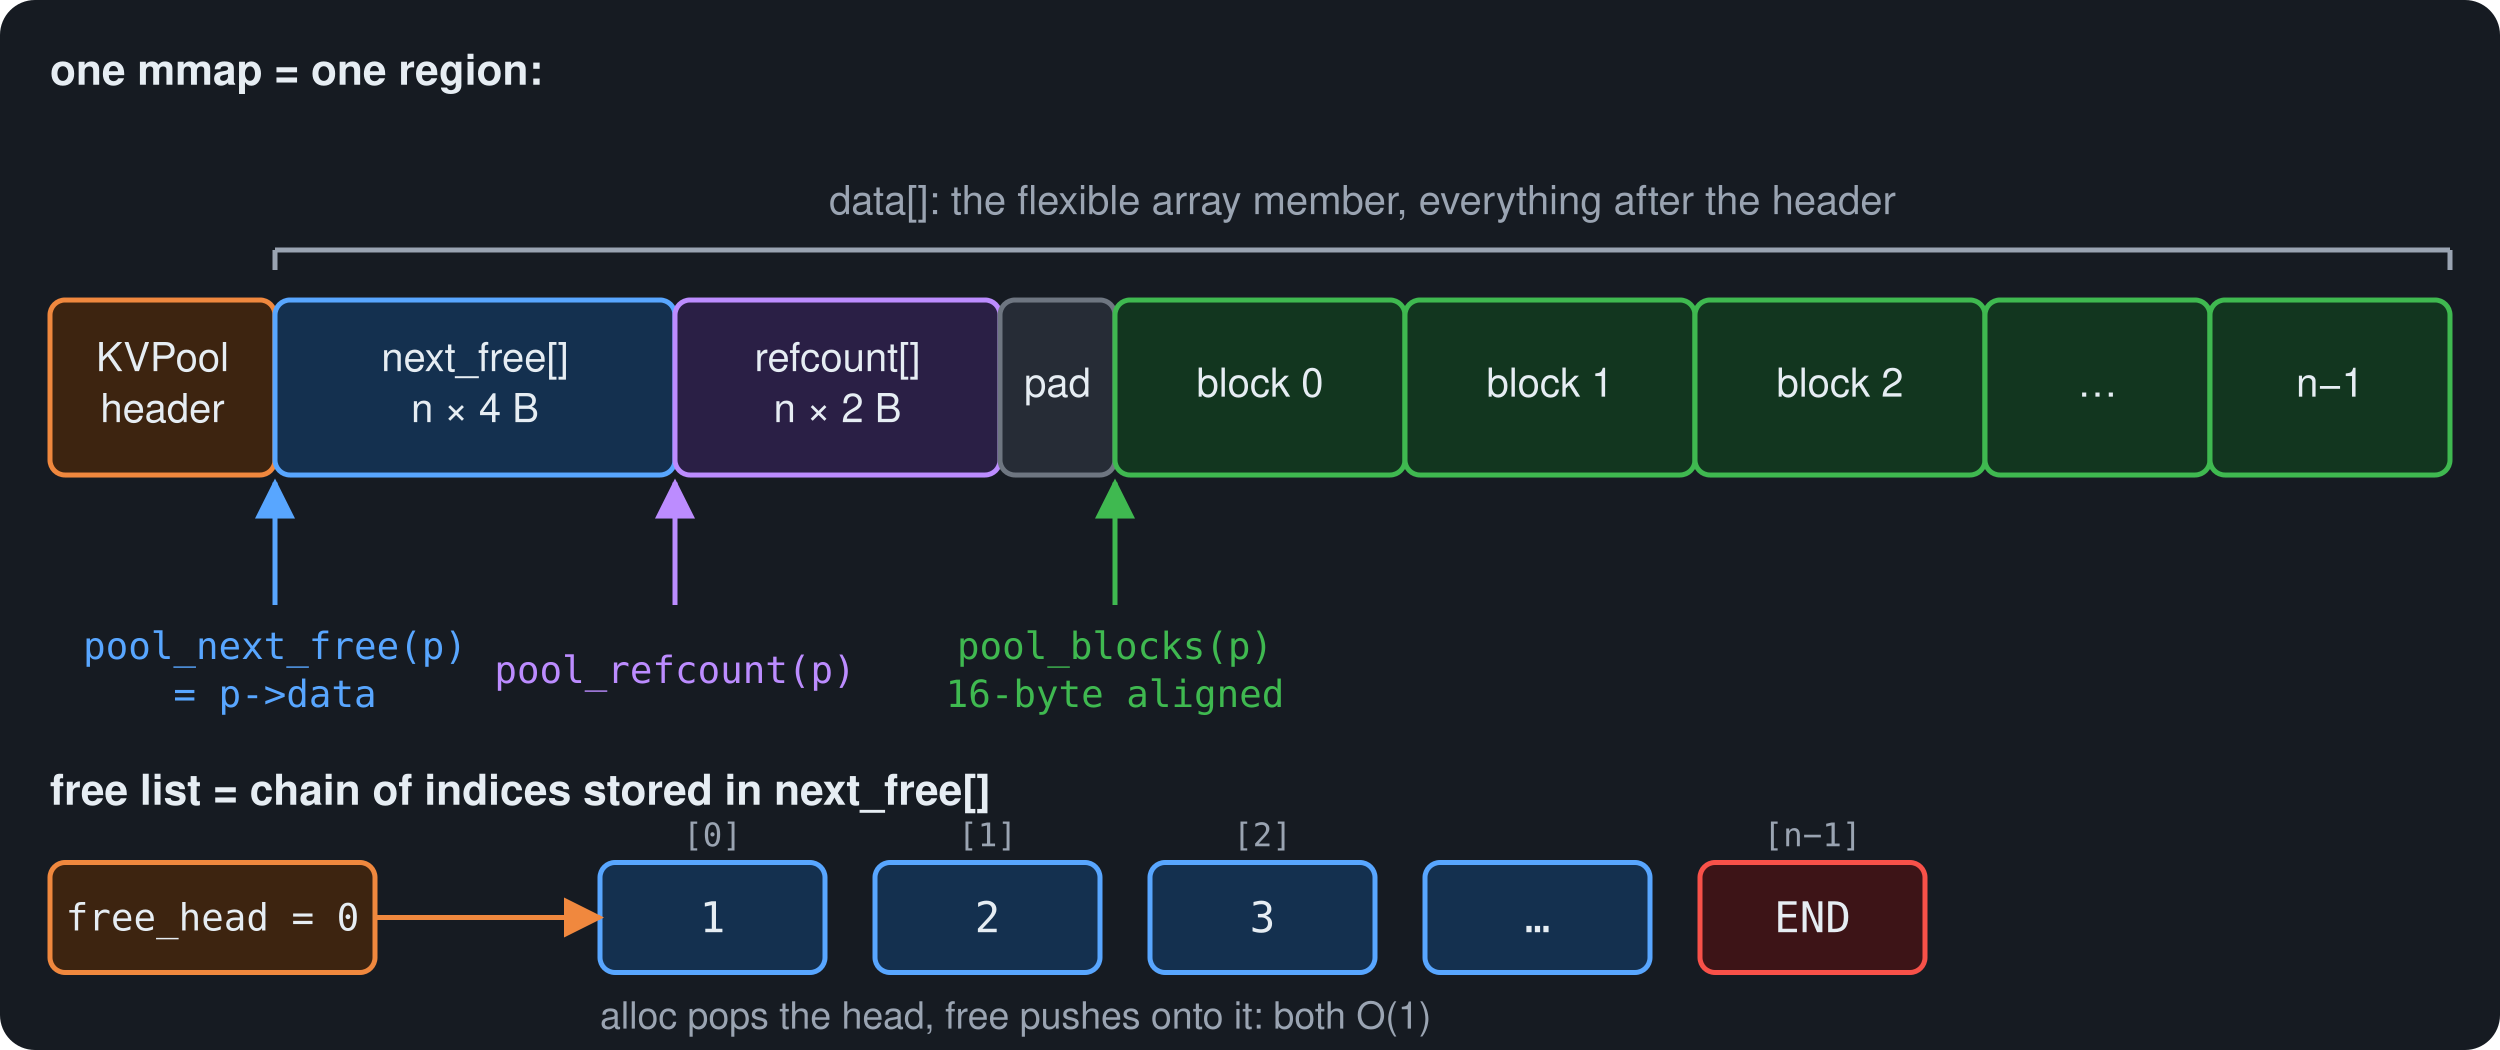
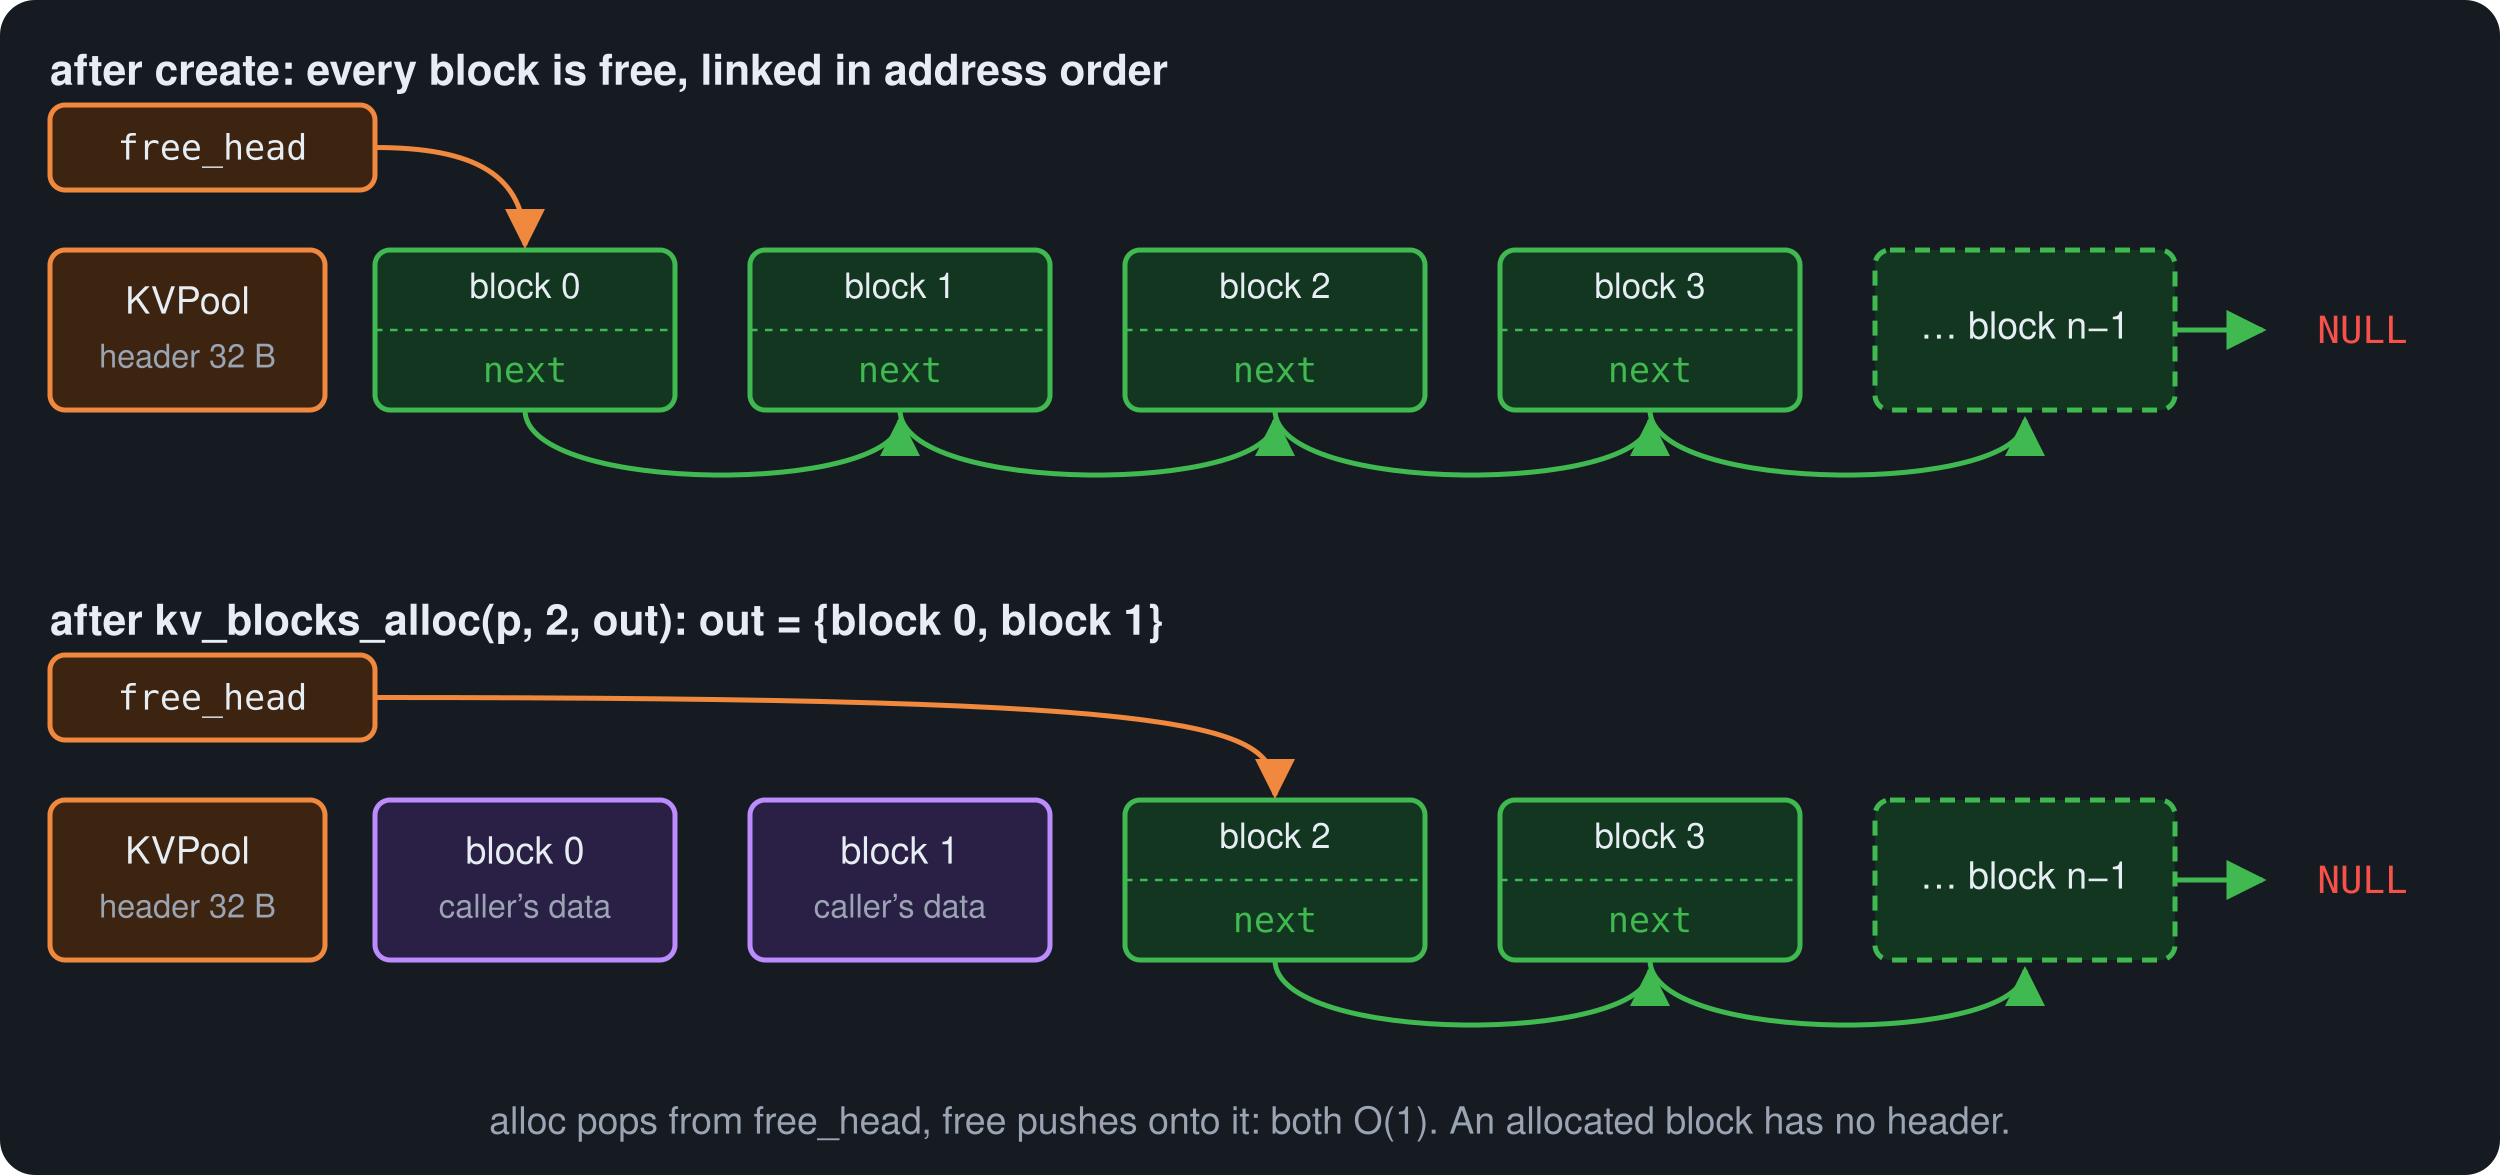
- <svg xmlns="http://www.w3.org/2000/svg" viewBox="0 0 1000 420" width="1000" height="420" role="img">
+ <svg xmlns="http://www.w3.org/2000/svg" viewBox="0 0 1000 470" width="1000" height="470" role="img">
  <defs>
    <marker id="ah3fb950" viewBox="0 0 10 10" refX="9" refY="5" markerWidth="8" markerHeight="8" orient="auto">
      <path d="M0,0 L10,5 L0,10 z" fill="#3fb950" />
    </marker>
-     <marker id="ahs3fb950" viewBox="0 0 10 10" refX="1" refY="5" markerWidth="8" markerHeight="8" orient="auto">
-       <path d="M10,0 L0,5 L10,10 z" fill="#3fb950" />
-     </marker>
    <marker id="ah58a6ff" viewBox="0 0 10 10" refX="9" refY="5" markerWidth="8" markerHeight="8" orient="auto">
      <path d="M0,0 L10,5 L0,10 z" fill="#58a6ff" />
-     </marker>
-     <marker id="ahs58a6ff" viewBox="0 0 10 10" refX="1" refY="5" markerWidth="8" markerHeight="8" orient="auto">
-       <path d="M10,0 L0,5 L10,10 z" fill="#58a6ff" />
-     </marker>
-     <marker id="ahbc8cff" viewBox="0 0 10 10" refX="9" refY="5" markerWidth="8" markerHeight="8" orient="auto">
-       <path d="M0,0 L10,5 L0,10 z" fill="#bc8cff" />
-     </marker>
-     <marker id="ahsbc8cff" viewBox="0 0 10 10" refX="1" refY="5" markerWidth="8" markerHeight="8" orient="auto">
-       <path d="M10,0 L0,5 L10,10 z" fill="#bc8cff" />
    </marker>
    <marker id="ahf0883e" viewBox="0 0 10 10" refX="9" refY="5" markerWidth="8" markerHeight="8" orient="auto">
      <path d="M0,0 L10,5 L0,10 z" fill="#f0883e" />
    </marker>
-     <marker id="ahsf0883e" viewBox="0 0 10 10" refX="1" refY="5" markerWidth="8" markerHeight="8" orient="auto">
-       <path d="M10,0 L0,5 L10,10 z" fill="#f0883e" />
+     <marker id="ah9aa4b2" viewBox="0 0 10 10" refX="9" refY="5" markerWidth="8" markerHeight="8" orient="auto">
+       <path d="M0,0 L10,5 L0,10 z" fill="#9aa4b2" />
    </marker>
  </defs>
-   <rect x="0" y="0" width="1000" height="420" rx="14" fill="#161b22" />
-   <text x="20" y="30.0" font-family="'Helvetica Neue', Helvetica, Arial, 'DejaVu Sans', sans-serif" font-size="17" font-weight="700" fill="#e6edf3" text-anchor="start" dominant-baseline="central">one mmap = one region:</text>
-   <rect x="20" y="120" width="90" height="70" rx="6" fill="#3d2410" stroke="#f0883e" stroke-width="2" />
-   <text x="65.0" y="144.8" font-family="'Helvetica Neue', Helvetica, Arial, 'DejaVu Sans', sans-serif" font-size="16" fill="#e6edf3" text-anchor="middle" dominant-baseline="central">KVPool</text>
-   <text x="65.0" y="165.2" font-family="'Helvetica Neue', Helvetica, Arial, 'DejaVu Sans', sans-serif" font-size="16" fill="#e6edf3" text-anchor="middle" dominant-baseline="central">header</text>
-   <rect x="110" y="120" width="160" height="70" rx="6" fill="#14304f" stroke="#58a6ff" stroke-width="2" />
-   <text x="190.0" y="144.8" font-family="'Helvetica Neue', Helvetica, Arial, 'DejaVu Sans', sans-serif" font-size="16" fill="#e6edf3" text-anchor="middle" dominant-baseline="central">next_free[]</text>
-   <text x="190.0" y="165.2" font-family="'Helvetica Neue', Helvetica, Arial, 'DejaVu Sans', sans-serif" font-size="16" fill="#e6edf3" text-anchor="middle" dominant-baseline="central">n × 4 B</text>
-   <rect x="270" y="120" width="130" height="70" rx="6" fill="#2a1f45" stroke="#bc8cff" stroke-width="2" />
-   <text x="335.0" y="144.8" font-family="'Helvetica Neue', Helvetica, Arial, 'DejaVu Sans', sans-serif" font-size="16" fill="#e6edf3" text-anchor="middle" dominant-baseline="central">refcount[]</text>
-   <text x="335.0" y="165.2" font-family="'Helvetica Neue', Helvetica, Arial, 'DejaVu Sans', sans-serif" font-size="16" fill="#e6edf3" text-anchor="middle" dominant-baseline="central">n × 2 B</text>
-   <rect x="400" y="120" width="46" height="70" rx="6" fill="#262c36" stroke="#6e7681" stroke-width="2" />
-   <text x="423.0" y="155.0" font-family="'Helvetica Neue', Helvetica, Arial, 'DejaVu Sans', sans-serif" font-size="16" fill="#e6edf3" text-anchor="middle" dominant-baseline="central">pad</text>
-   <rect x="446" y="120" width="116" height="70" rx="6" fill="#12361f" stroke="#3fb950" stroke-width="2" />
-   <text x="504.0" y="155.0" font-family="'Helvetica Neue', Helvetica, Arial, 'DejaVu Sans', sans-serif" font-size="16" fill="#e6edf3" text-anchor="middle" dominant-baseline="central">block 0</text>
-   <rect x="562" y="120" width="116" height="70" rx="6" fill="#12361f" stroke="#3fb950" stroke-width="2" />
-   <text x="620.0" y="155.0" font-family="'Helvetica Neue', Helvetica, Arial, 'DejaVu Sans', sans-serif" font-size="16" fill="#e6edf3" text-anchor="middle" dominant-baseline="central">block 1</text>
-   <rect x="678" y="120" width="116" height="70" rx="6" fill="#12361f" stroke="#3fb950" stroke-width="2" />
-   <text x="736.0" y="155.0" font-family="'Helvetica Neue', Helvetica, Arial, 'DejaVu Sans', sans-serif" font-size="16" fill="#e6edf3" text-anchor="middle" dominant-baseline="central">block 2</text>
-   <rect x="794" y="120" width="90" height="70" rx="6" fill="#12361f" stroke="#3fb950" stroke-width="2" />
-   <text x="839.0" y="155.0" font-family="'Helvetica Neue', Helvetica, Arial, 'DejaVu Sans', sans-serif" font-size="16" fill="#e6edf3" text-anchor="middle" dominant-baseline="central">…</text>
-   <rect x="884" y="120" width="96" height="70" rx="6" fill="#12361f" stroke="#3fb950" stroke-width="2" />
-   <text x="932.0" y="155.0" font-family="'Helvetica Neue', Helvetica, Arial, 'DejaVu Sans', sans-serif" font-size="16" fill="#e6edf3" text-anchor="middle" dominant-baseline="central">n−1</text>
-   <path d="M 110,100 L 980,100" fill="none" stroke="#9aa4b2" stroke-width="2" />
-   <path d="M 110,100 L 110,108" fill="none" stroke="#9aa4b2" stroke-width="2" />
-   <path d="M 980,100 L 980,108" fill="none" stroke="#9aa4b2" stroke-width="2" />
-   <text x="545" y="82.0" font-family="'Helvetica Neue', Helvetica, Arial, 'DejaVu Sans', sans-serif" font-size="16" fill="#9aa4b2" text-anchor="middle" dominant-baseline="central">data[]: the flexible array member, everything after the header</text>
-   <path d="M 110,242 L 110,193" fill="none" stroke="#58a6ff" stroke-width="2" marker-end="url(#ah58a6ff)" />
-   <text x="110" y="258.4" font-family="ui-monospace, Menlo, Consolas, 'DejaVu Sans Mono', monospace" font-size="15" fill="#58a6ff" text-anchor="middle" dominant-baseline="central">pool_next_free(p)</text>
-   <text x="110" y="277.6" font-family="ui-monospace, Menlo, Consolas, 'DejaVu Sans Mono', monospace" font-size="15" fill="#58a6ff" text-anchor="middle" dominant-baseline="central">= p-&gt;data</text>
-   <path d="M 270,242 L 270,193" fill="none" stroke="#bc8cff" stroke-width="2" marker-end="url(#ahbc8cff)" />
-   <text x="270" y="268.0" font-family="ui-monospace, Menlo, Consolas, 'DejaVu Sans Mono', monospace" font-size="15" fill="#bc8cff" text-anchor="middle" dominant-baseline="central">pool_refcount(p)</text>
-   <path d="M 446,242 L 446,193" fill="none" stroke="#3fb950" stroke-width="2" marker-end="url(#ah3fb950)" />
-   <text x="446" y="258.4" font-family="ui-monospace, Menlo, Consolas, 'DejaVu Sans Mono', monospace" font-size="15" fill="#3fb950" text-anchor="middle" dominant-baseline="central">pool_blocks(p)</text>
-   <text x="446" y="277.6" font-family="ui-monospace, Menlo, Consolas, 'DejaVu Sans Mono', monospace" font-size="15" fill="#3fb950" text-anchor="middle" dominant-baseline="central">16-byte aligned</text>
-   <text x="20" y="318.0" font-family="'Helvetica Neue', Helvetica, Arial, 'DejaVu Sans', sans-serif" font-size="17" font-weight="700" fill="#e6edf3" text-anchor="start" dominant-baseline="central">free list = chain of indices stored in next_free[]</text>
-   <rect x="20" y="345" width="130" height="44" rx="6" fill="#3d2410" stroke="#f0883e" stroke-width="2" />
-   <text x="85.0" y="367.0" font-family="ui-monospace, Menlo, Consolas, 'DejaVu Sans Mono', monospace" font-size="15" fill="#e6edf3" text-anchor="middle" dominant-baseline="central">free_head = 0</text>
-   <rect x="240" y="345" width="90" height="44" rx="6" fill="#14304f" stroke="#58a6ff" stroke-width="2" />
-   <text x="285.0" y="367.0" font-family="ui-monospace, Menlo, Consolas, 'DejaVu Sans Mono', monospace" font-size="17" fill="#e6edf3" text-anchor="middle" dominant-baseline="central">1</text>
-   <text x="285" y="334.0" font-family="ui-monospace, Menlo, Consolas, 'DejaVu Sans Mono', monospace" font-size="13" fill="#9aa4b2" text-anchor="middle" dominant-baseline="central">[0]</text>
-   <rect x="350" y="345" width="90" height="44" rx="6" fill="#14304f" stroke="#58a6ff" stroke-width="2" />
-   <text x="395.0" y="367.0" font-family="ui-monospace, Menlo, Consolas, 'DejaVu Sans Mono', monospace" font-size="17" fill="#e6edf3" text-anchor="middle" dominant-baseline="central">2</text>
-   <text x="395" y="334.0" font-family="ui-monospace, Menlo, Consolas, 'DejaVu Sans Mono', monospace" font-size="13" fill="#9aa4b2" text-anchor="middle" dominant-baseline="central">[1]</text>
-   <rect x="460" y="345" width="90" height="44" rx="6" fill="#14304f" stroke="#58a6ff" stroke-width="2" />
-   <text x="505.0" y="367.0" font-family="ui-monospace, Menlo, Consolas, 'DejaVu Sans Mono', monospace" font-size="17" fill="#e6edf3" text-anchor="middle" dominant-baseline="central">3</text>
-   <text x="505" y="334.0" font-family="ui-monospace, Menlo, Consolas, 'DejaVu Sans Mono', monospace" font-size="13" fill="#9aa4b2" text-anchor="middle" dominant-baseline="central">[2]</text>
-   <rect x="570" y="345" width="90" height="44" rx="6" fill="#14304f" stroke="#58a6ff" stroke-width="2" />
-   <text x="615.0" y="367.0" font-family="ui-monospace, Menlo, Consolas, 'DejaVu Sans Mono', monospace" font-size="17" fill="#e6edf3" text-anchor="middle" dominant-baseline="central">…</text>
-   <rect x="680" y="345" width="90" height="44" rx="6" fill="#3d1417" stroke="#f85149" stroke-width="2" />
-   <text x="725.0" y="367.0" font-family="ui-monospace, Menlo, Consolas, 'DejaVu Sans Mono', monospace" font-size="17" fill="#e6edf3" text-anchor="middle" dominant-baseline="central">END</text>
-   <text x="725" y="334.0" font-family="ui-monospace, Menlo, Consolas, 'DejaVu Sans Mono', monospace" font-size="13" fill="#9aa4b2" text-anchor="middle" dominant-baseline="central">[n−1]</text>
-   <path d="M 150,367 L 240,367" fill="none" stroke="#f0883e" stroke-width="2" marker-end="url(#ahf0883e)" />
-   <text x="240" y="408.0" font-family="'Helvetica Neue', Helvetica, Arial, 'DejaVu Sans', sans-serif" font-size="15" fill="#9aa4b2" text-anchor="start" dominant-baseline="central">alloc pops the head, free pushes onto it: both O(1)</text>
+   <rect x="0" y="0" width="1000" height="470" rx="14" fill="#161b22" />
+   <text x="20" y="30" font-family="'Helvetica Neue', Helvetica, Arial, 'DejaVu Sans', sans-serif" font-size="17" font-weight="700" fill="#e6edf3" text-anchor="start" dominant-baseline="central">after create: every block is free, linked in address order</text>
+   <rect x="20" y="100" width="110" height="64" rx="6" fill="#3d2410" stroke="#f0883e" stroke-width="2" />
+   <text x="75" y="122" font-family="'Helvetica Neue', Helvetica, Arial, 'DejaVu Sans', sans-serif" font-size="15" fill="#e6edf3" text-anchor="middle" dominant-baseline="central">KVPool</text>
+   <text x="75" y="144" font-family="'Helvetica Neue', Helvetica, Arial, 'DejaVu Sans', sans-serif" font-size="13" fill="#9aa4b2" text-anchor="middle" dominant-baseline="central">header 32 B</text>
+   <rect x="150" y="100" width="120" height="64" rx="6" fill="#12361f" stroke="#3fb950" stroke-width="2" />
+   <line x1="150" y1="132" x2="270" y2="132" stroke="#3fb950" stroke-width="1" stroke-dasharray="3 3" />
+   <text x="210" y="116" font-family="'Helvetica Neue', Helvetica, Arial, 'DejaVu Sans', sans-serif" font-size="14" fill="#e6edf3" text-anchor="middle" dominant-baseline="central">block 0</text>
+   <text x="210" y="148" font-family="ui-monospace, Menlo, Consolas, 'DejaVu Sans Mono', monospace" font-size="14" fill="#3fb950" text-anchor="middle" dominant-baseline="central">next</text>
+   <rect x="300" y="100" width="120" height="64" rx="6" fill="#12361f" stroke="#3fb950" stroke-width="2" />
+   <line x1="300" y1="132" x2="420" y2="132" stroke="#3fb950" stroke-width="1" stroke-dasharray="3 3" />
+   <text x="360" y="116" font-family="'Helvetica Neue', Helvetica, Arial, 'DejaVu Sans', sans-serif" font-size="14" fill="#e6edf3" text-anchor="middle" dominant-baseline="central">block 1</text>
+   <text x="360" y="148" font-family="ui-monospace, Menlo, Consolas, 'DejaVu Sans Mono', monospace" font-size="14" fill="#3fb950" text-anchor="middle" dominant-baseline="central">next</text>
+   <rect x="450" y="100" width="120" height="64" rx="6" fill="#12361f" stroke="#3fb950" stroke-width="2" />
+   <line x1="450" y1="132" x2="570" y2="132" stroke="#3fb950" stroke-width="1" stroke-dasharray="3 3" />
+   <text x="510" y="116" font-family="'Helvetica Neue', Helvetica, Arial, 'DejaVu Sans', sans-serif" font-size="14" fill="#e6edf3" text-anchor="middle" dominant-baseline="central">block 2</text>
+   <text x="510" y="148" font-family="ui-monospace, Menlo, Consolas, 'DejaVu Sans Mono', monospace" font-size="14" fill="#3fb950" text-anchor="middle" dominant-baseline="central">next</text>
+   <rect x="600" y="100" width="120" height="64" rx="6" fill="#12361f" stroke="#3fb950" stroke-width="2" />
+   <line x1="600" y1="132" x2="720" y2="132" stroke="#3fb950" stroke-width="1" stroke-dasharray="3 3" />
+   <text x="660" y="116" font-family="'Helvetica Neue', Helvetica, Arial, 'DejaVu Sans', sans-serif" font-size="14" fill="#e6edf3" text-anchor="middle" dominant-baseline="central">block 3</text>
+   <text x="660" y="148" font-family="ui-monospace, Menlo, Consolas, 'DejaVu Sans Mono', monospace" font-size="14" fill="#3fb950" text-anchor="middle" dominant-baseline="central">next</text>
+   <rect x="750" y="100" width="120" height="64" rx="6" fill="#12361f" stroke="#3fb950" stroke-width="2" stroke-dasharray="6 4" />
+   <text x="810" y="132" font-family="'Helvetica Neue', Helvetica, Arial, 'DejaVu Sans', sans-serif" font-size="15" fill="#e6edf3" text-anchor="middle" dominant-baseline="central">… block n−1</text>
+   <text x="945" y="132" font-family="ui-monospace, Menlo, Consolas, 'DejaVu Sans Mono', monospace" font-size="15" fill="#f85149" text-anchor="middle" dominant-baseline="central">NULL</text>
+   <rect x="20" y="42" width="130" height="34" rx="6" fill="#3d2410" stroke="#f0883e" stroke-width="2" />
+   <text x="85" y="59" font-family="ui-monospace, Menlo, Consolas, 'DejaVu Sans Mono', monospace" font-size="14" fill="#e6edf3" text-anchor="middle" dominant-baseline="central">free_head</text>
+   <path d="M 150,59 C 190,59 210,70 210,98" fill="none" stroke="#f0883e" stroke-width="2" marker-end="url(#ahf0883e)" />
+   <path d="M 210,164 C 210,198 360,198 360,168" fill="none" stroke="#3fb950" stroke-width="2" marker-end="url(#ah3fb950)" />
+   <path d="M 360,164 C 360,198 510,198 510,168" fill="none" stroke="#3fb950" stroke-width="2" marker-end="url(#ah3fb950)" />
+   <path d="M 510,164 C 510,198 660,198 660,168" fill="none" stroke="#3fb950" stroke-width="2" marker-end="url(#ah3fb950)" />
+   <path d="M 660,164 C 660,198 810,198 810,168" fill="none" stroke="#3fb950" stroke-width="2" marker-end="url(#ah3fb950)" />
+   <path d="M 870,132 L 905,132" fill="none" stroke="#3fb950" stroke-width="2" marker-end="url(#ah3fb950)" />
+   <text x="20" y="250" font-family="'Helvetica Neue', Helvetica, Arial, 'DejaVu Sans', sans-serif" font-size="17" font-weight="700" fill="#e6edf3" text-anchor="start" dominant-baseline="central">after kv_blocks_alloc(p, 2, out): out = {block 0, block 1}</text>
+   <rect x="20" y="320" width="110" height="64" rx="6" fill="#3d2410" stroke="#f0883e" stroke-width="2" />
+   <text x="75" y="342" font-family="'Helvetica Neue', Helvetica, Arial, 'DejaVu Sans', sans-serif" font-size="15" fill="#e6edf3" text-anchor="middle" dominant-baseline="central">KVPool</text>
+   <text x="75" y="364" font-family="'Helvetica Neue', Helvetica, Arial, 'DejaVu Sans', sans-serif" font-size="13" fill="#9aa4b2" text-anchor="middle" dominant-baseline="central">header 32 B</text>
+   <rect x="150" y="320" width="120" height="64" rx="6" fill="#2a1f45" stroke="#bc8cff" stroke-width="2" />
+   <text x="210" y="342" font-family="'Helvetica Neue', Helvetica, Arial, 'DejaVu Sans', sans-serif" font-size="15" fill="#e6edf3" text-anchor="middle" dominant-baseline="central">block 0</text>
+   <text x="210" y="364" font-family="'Helvetica Neue', Helvetica, Arial, 'DejaVu Sans', sans-serif" font-size="13" fill="#9aa4b2" text-anchor="middle" dominant-baseline="central">caller’s data</text>
+   <rect x="300" y="320" width="120" height="64" rx="6" fill="#2a1f45" stroke="#bc8cff" stroke-width="2" />
+   <text x="360" y="342" font-family="'Helvetica Neue', Helvetica, Arial, 'DejaVu Sans', sans-serif" font-size="15" fill="#e6edf3" text-anchor="middle" dominant-baseline="central">block 1</text>
+   <text x="360" y="364" font-family="'Helvetica Neue', Helvetica, Arial, 'DejaVu Sans', sans-serif" font-size="13" fill="#9aa4b2" text-anchor="middle" dominant-baseline="central">caller’s data</text>
+   <rect x="450" y="320" width="120" height="64" rx="6" fill="#12361f" stroke="#3fb950" stroke-width="2" />
+   <line x1="450" y1="352" x2="570" y2="352" stroke="#3fb950" stroke-width="1" stroke-dasharray="3 3" />
+   <text x="510" y="336" font-family="'Helvetica Neue', Helvetica, Arial, 'DejaVu Sans', sans-serif" font-size="14" fill="#e6edf3" text-anchor="middle" dominant-baseline="central">block 2</text>
+   <text x="510" y="368" font-family="ui-monospace, Menlo, Consolas, 'DejaVu Sans Mono', monospace" font-size="14" fill="#3fb950" text-anchor="middle" dominant-baseline="central">next</text>
+   <rect x="600" y="320" width="120" height="64" rx="6" fill="#12361f" stroke="#3fb950" stroke-width="2" />
+   <line x1="600" y1="352" x2="720" y2="352" stroke="#3fb950" stroke-width="1" stroke-dasharray="3 3" />
+   <text x="660" y="336" font-family="'Helvetica Neue', Helvetica, Arial, 'DejaVu Sans', sans-serif" font-size="14" fill="#e6edf3" text-anchor="middle" dominant-baseline="central">block 3</text>
+   <text x="660" y="368" font-family="ui-monospace, Menlo, Consolas, 'DejaVu Sans Mono', monospace" font-size="14" fill="#3fb950" text-anchor="middle" dominant-baseline="central">next</text>
+   <rect x="750" y="320" width="120" height="64" rx="6" fill="#12361f" stroke="#3fb950" stroke-width="2" stroke-dasharray="6 4" />
+   <text x="810" y="352" font-family="'Helvetica Neue', Helvetica, Arial, 'DejaVu Sans', sans-serif" font-size="15" fill="#e6edf3" text-anchor="middle" dominant-baseline="central">… block n−1</text>
+   <text x="945" y="352" font-family="ui-monospace, Menlo, Consolas, 'DejaVu Sans Mono', monospace" font-size="15" fill="#f85149" text-anchor="middle" dominant-baseline="central">NULL</text>
+   <rect x="20" y="262" width="130" height="34" rx="6" fill="#3d2410" stroke="#f0883e" stroke-width="2" />
+   <text x="85" y="279" font-family="ui-monospace, Menlo, Consolas, 'DejaVu Sans Mono', monospace" font-size="14" fill="#e6edf3" text-anchor="middle" dominant-baseline="central">free_head</text>
+   <path d="M 150,279 C 490,279 510,290 510,318" fill="none" stroke="#f0883e" stroke-width="2" marker-end="url(#ahf0883e)" />
+   <path d="M 510,384 C 510,418 660,418 660,388" fill="none" stroke="#3fb950" stroke-width="2" marker-end="url(#ah3fb950)" />
+   <path d="M 660,384 C 660,418 810,418 810,388" fill="none" stroke="#3fb950" stroke-width="2" marker-end="url(#ah3fb950)" />
+   <path d="M 870,352 L 905,352" fill="none" stroke="#3fb950" stroke-width="2" marker-end="url(#ah3fb950)" />
+   <text x="500" y="450" font-family="'Helvetica Neue', Helvetica, Arial, 'DejaVu Sans', sans-serif" font-size="15" fill="#9aa4b2" text-anchor="middle" dominant-baseline="central">alloc pops from free_head, free pushes onto it: both O(1). An allocated block has no header.</text>
</svg>
